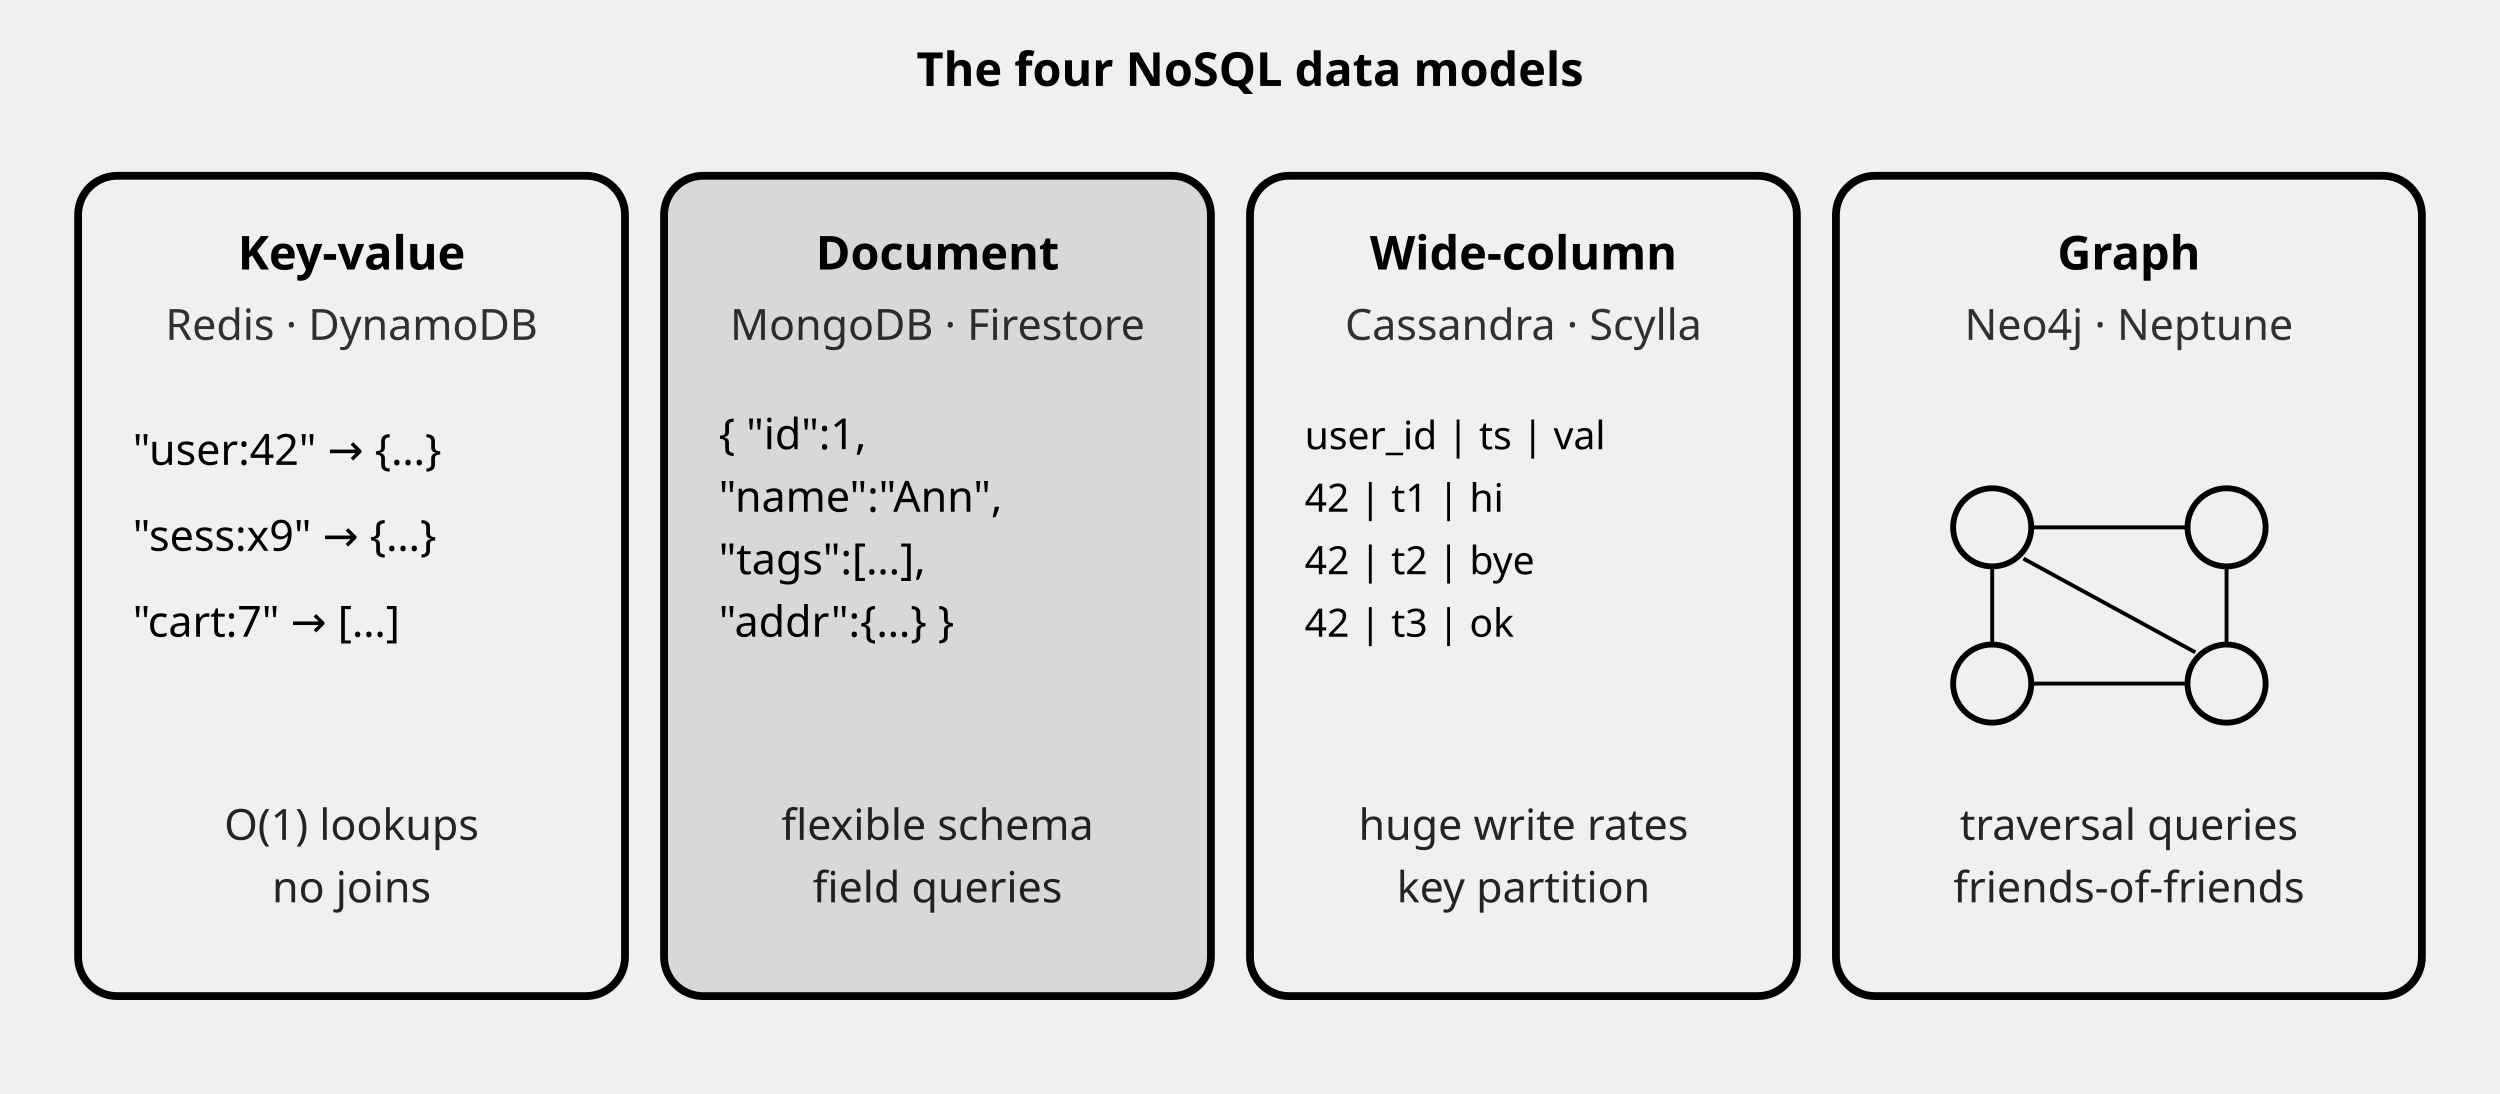
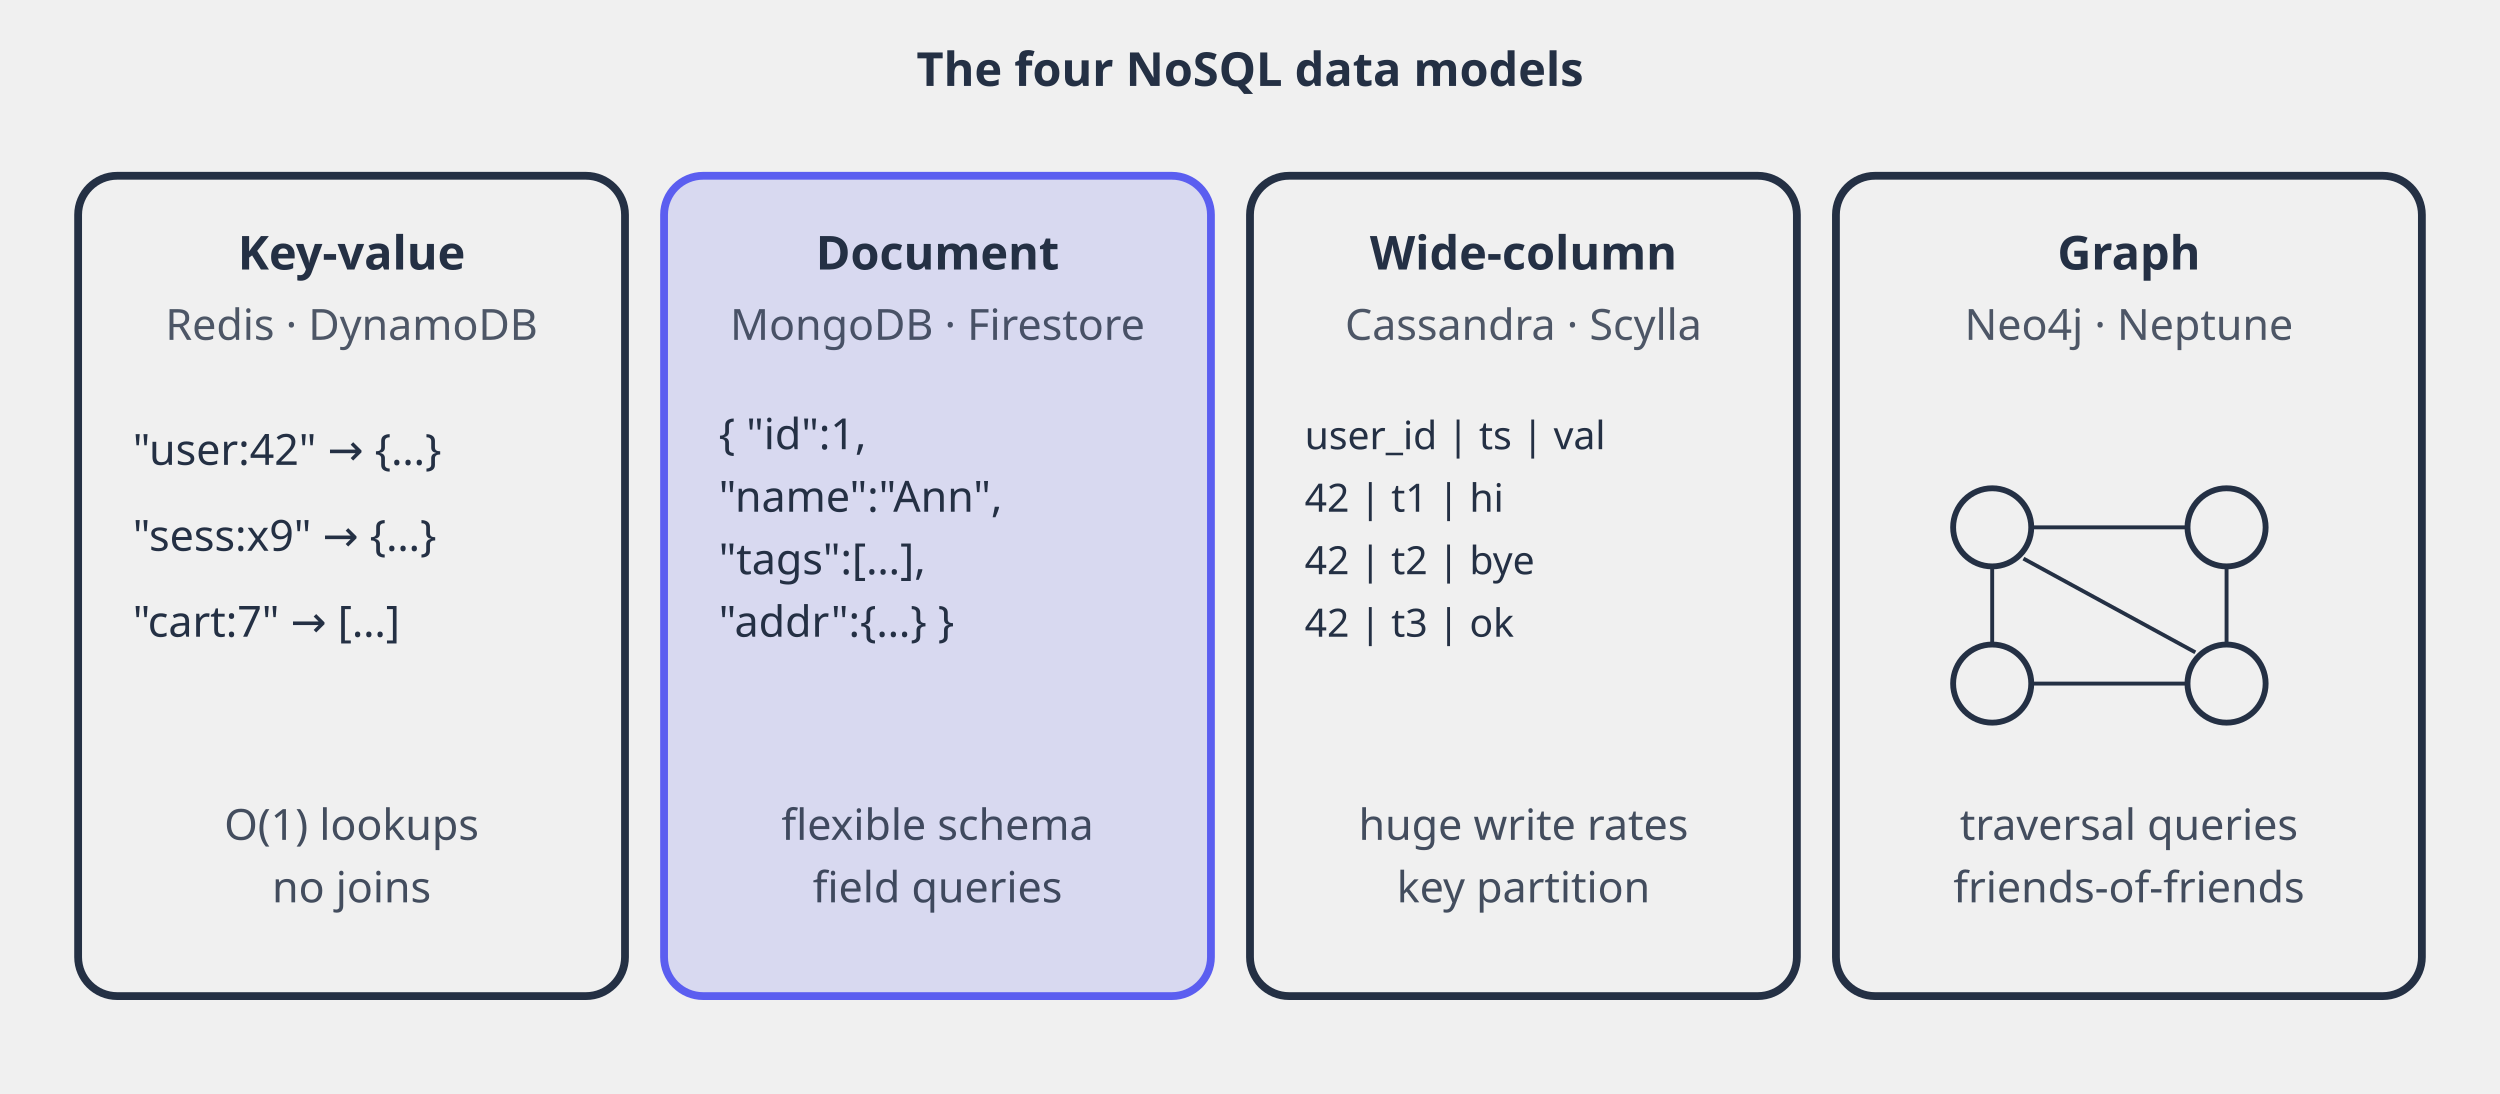
- <svg xmlns="http://www.w3.org/2000/svg" viewBox="0 0 640 280" role="img" aria-label="The four NoSQL data models with example shapes" style="max-width:100%;height:auto;margin:1.5rem auto;display:block;font:12px/1.3 ui-sans-serif,system-ui,sans-serif;color:inherit;">
+ <svg xmlns="http://www.w3.org/2000/svg" viewBox="0 0 640 280" role="img" aria-label="The four NoSQL data models with example shapes" style="max-width:100%;height:auto;margin:1.5rem auto;display:block;font:12px/1.3 ui-sans-serif,system-ui,sans-serif;">
+   <style>
+     svg{color:#243044;}
+     .flow{stroke:#0d96a3;}
+     .flowfill{fill:#0d96a3;}
+     .hl{fill:#5b5ef0;fill-opacity:.16;stroke:#5b5ef0;}
+     .hl-solid{fill:#5b5ef0;stroke:#5b5ef0;}
+     .on-hl{fill:#ffffff;}
+     .step{fill:#64748b;stroke:#64748b;}
+   </style>
  <text x="320" y="22" text-anchor="middle" fill="currentColor" font-weight="600">The four NoSQL data models</text>
  <g transform="translate(20,45)">
    <rect width="140" height="210" rx="10" fill="none" stroke="currentColor" stroke-width="2" />
    <text x="70" y="24" text-anchor="middle" fill="currentColor" font-weight="700">Key-value</text>
    <text x="70" y="42" text-anchor="middle" fill="currentColor" font-size="11" opacity="0.8">Redis · DynamoDB</text>
    <g fill="currentColor" font-size="11">
      <text x="14" y="74">"user:42" → {…}</text>
      <text x="14" y="96">"sess:x9" → {…}</text>
      <text x="14" y="118">"cart:7" → […]</text>
    </g>
    <text x="70" y="170" text-anchor="middle" fill="currentColor" font-size="11" opacity="0.85">O(1) lookups</text>
    <text x="70" y="186" text-anchor="middle" fill="currentColor" font-size="11" opacity="0.85">no joins</text>
  </g>
  <g transform="translate(170,45)">
-     <rect width="140" height="210" rx="10" fill="currentColor" fill-opacity="0.1" stroke="currentColor" stroke-width="2" />
+     <rect class="hl" width="140" height="210" rx="10" fill="currentColor" fill-opacity="0.1" stroke="currentColor" stroke-width="2" />
    <text x="70" y="24" text-anchor="middle" fill="currentColor" font-weight="700">Document</text>
    <text x="70" y="42" text-anchor="middle" fill="currentColor" font-size="11" opacity="0.8">MongoDB · Firestore</text>
    <g fill="currentColor" font-size="11">
      <text x="14" y="70">{ "id":1,</text>
      <text x="14" y="86">  "name":"Ann",</text>
      <text x="14" y="102">  "tags":[…],</text>
      <text x="14" y="118">  "addr":{…} }</text>
    </g>
    <text x="70" y="170" text-anchor="middle" fill="currentColor" font-size="11" opacity="0.85">flexible schema</text>
    <text x="70" y="186" text-anchor="middle" fill="currentColor" font-size="11" opacity="0.85">field queries</text>
  </g>
  <g transform="translate(320,45)">
    <rect width="140" height="210" rx="10" fill="none" stroke="currentColor" stroke-width="2" />
    <text x="70" y="24" text-anchor="middle" fill="currentColor" font-weight="700">Wide-column</text>
    <text x="70" y="42" text-anchor="middle" fill="currentColor" font-size="11" opacity="0.8">Cassandra · Scylla</text>
    <g fill="currentColor" font-size="10">
      <text x="14" y="70">user_id | ts | val</text>
      <text x="14" y="86">42 | t1 | hi</text>
      <text x="14" y="102">42 | t2 | bye</text>
      <text x="14" y="118">42 | t3 | ok</text>
    </g>
    <text x="70" y="170" text-anchor="middle" fill="currentColor" font-size="11" opacity="0.85">huge write rates</text>
    <text x="70" y="186" text-anchor="middle" fill="currentColor" font-size="11" opacity="0.85">key partition</text>
  </g>
  <g transform="translate(470,45)">
    <rect width="150" height="210" rx="10" fill="none" stroke="currentColor" stroke-width="2" />
    <text x="75" y="24" text-anchor="middle" fill="currentColor" font-weight="700">Graph</text>
    <text x="75" y="42" text-anchor="middle" fill="currentColor" font-size="11" opacity="0.8">Neo4j · Neptune</text>
    <g transform="translate(20,70)">
      <circle cx="20" cy="20" r="10" fill="none" stroke="currentColor" stroke-width="1.5" />
      <circle cx="80" cy="20" r="10" fill="none" stroke="currentColor" stroke-width="1.5" />
      <circle cx="20" cy="60" r="10" fill="none" stroke="currentColor" stroke-width="1.5" />
      <circle cx="80" cy="60" r="10" fill="none" stroke="currentColor" stroke-width="1.5" />
      <line x1="30" y1="20" x2="70" y2="20" stroke="currentColor" />
      <line x1="20" y1="30" x2="20" y2="50" stroke="currentColor" />
      <line x1="80" y1="30" x2="80" y2="50" stroke="currentColor" />
      <line x1="30" y1="60" x2="70" y2="60" stroke="currentColor" />
      <line x1="28" y1="28" x2="72" y2="52" stroke="currentColor" />
    </g>
    <text x="75" y="170" text-anchor="middle" fill="currentColor" font-size="11" opacity="0.85">traversal queries</text>
    <text x="75" y="186" text-anchor="middle" fill="currentColor" font-size="11" opacity="0.85">friends-of-friends</text>
  </g>
</svg>
